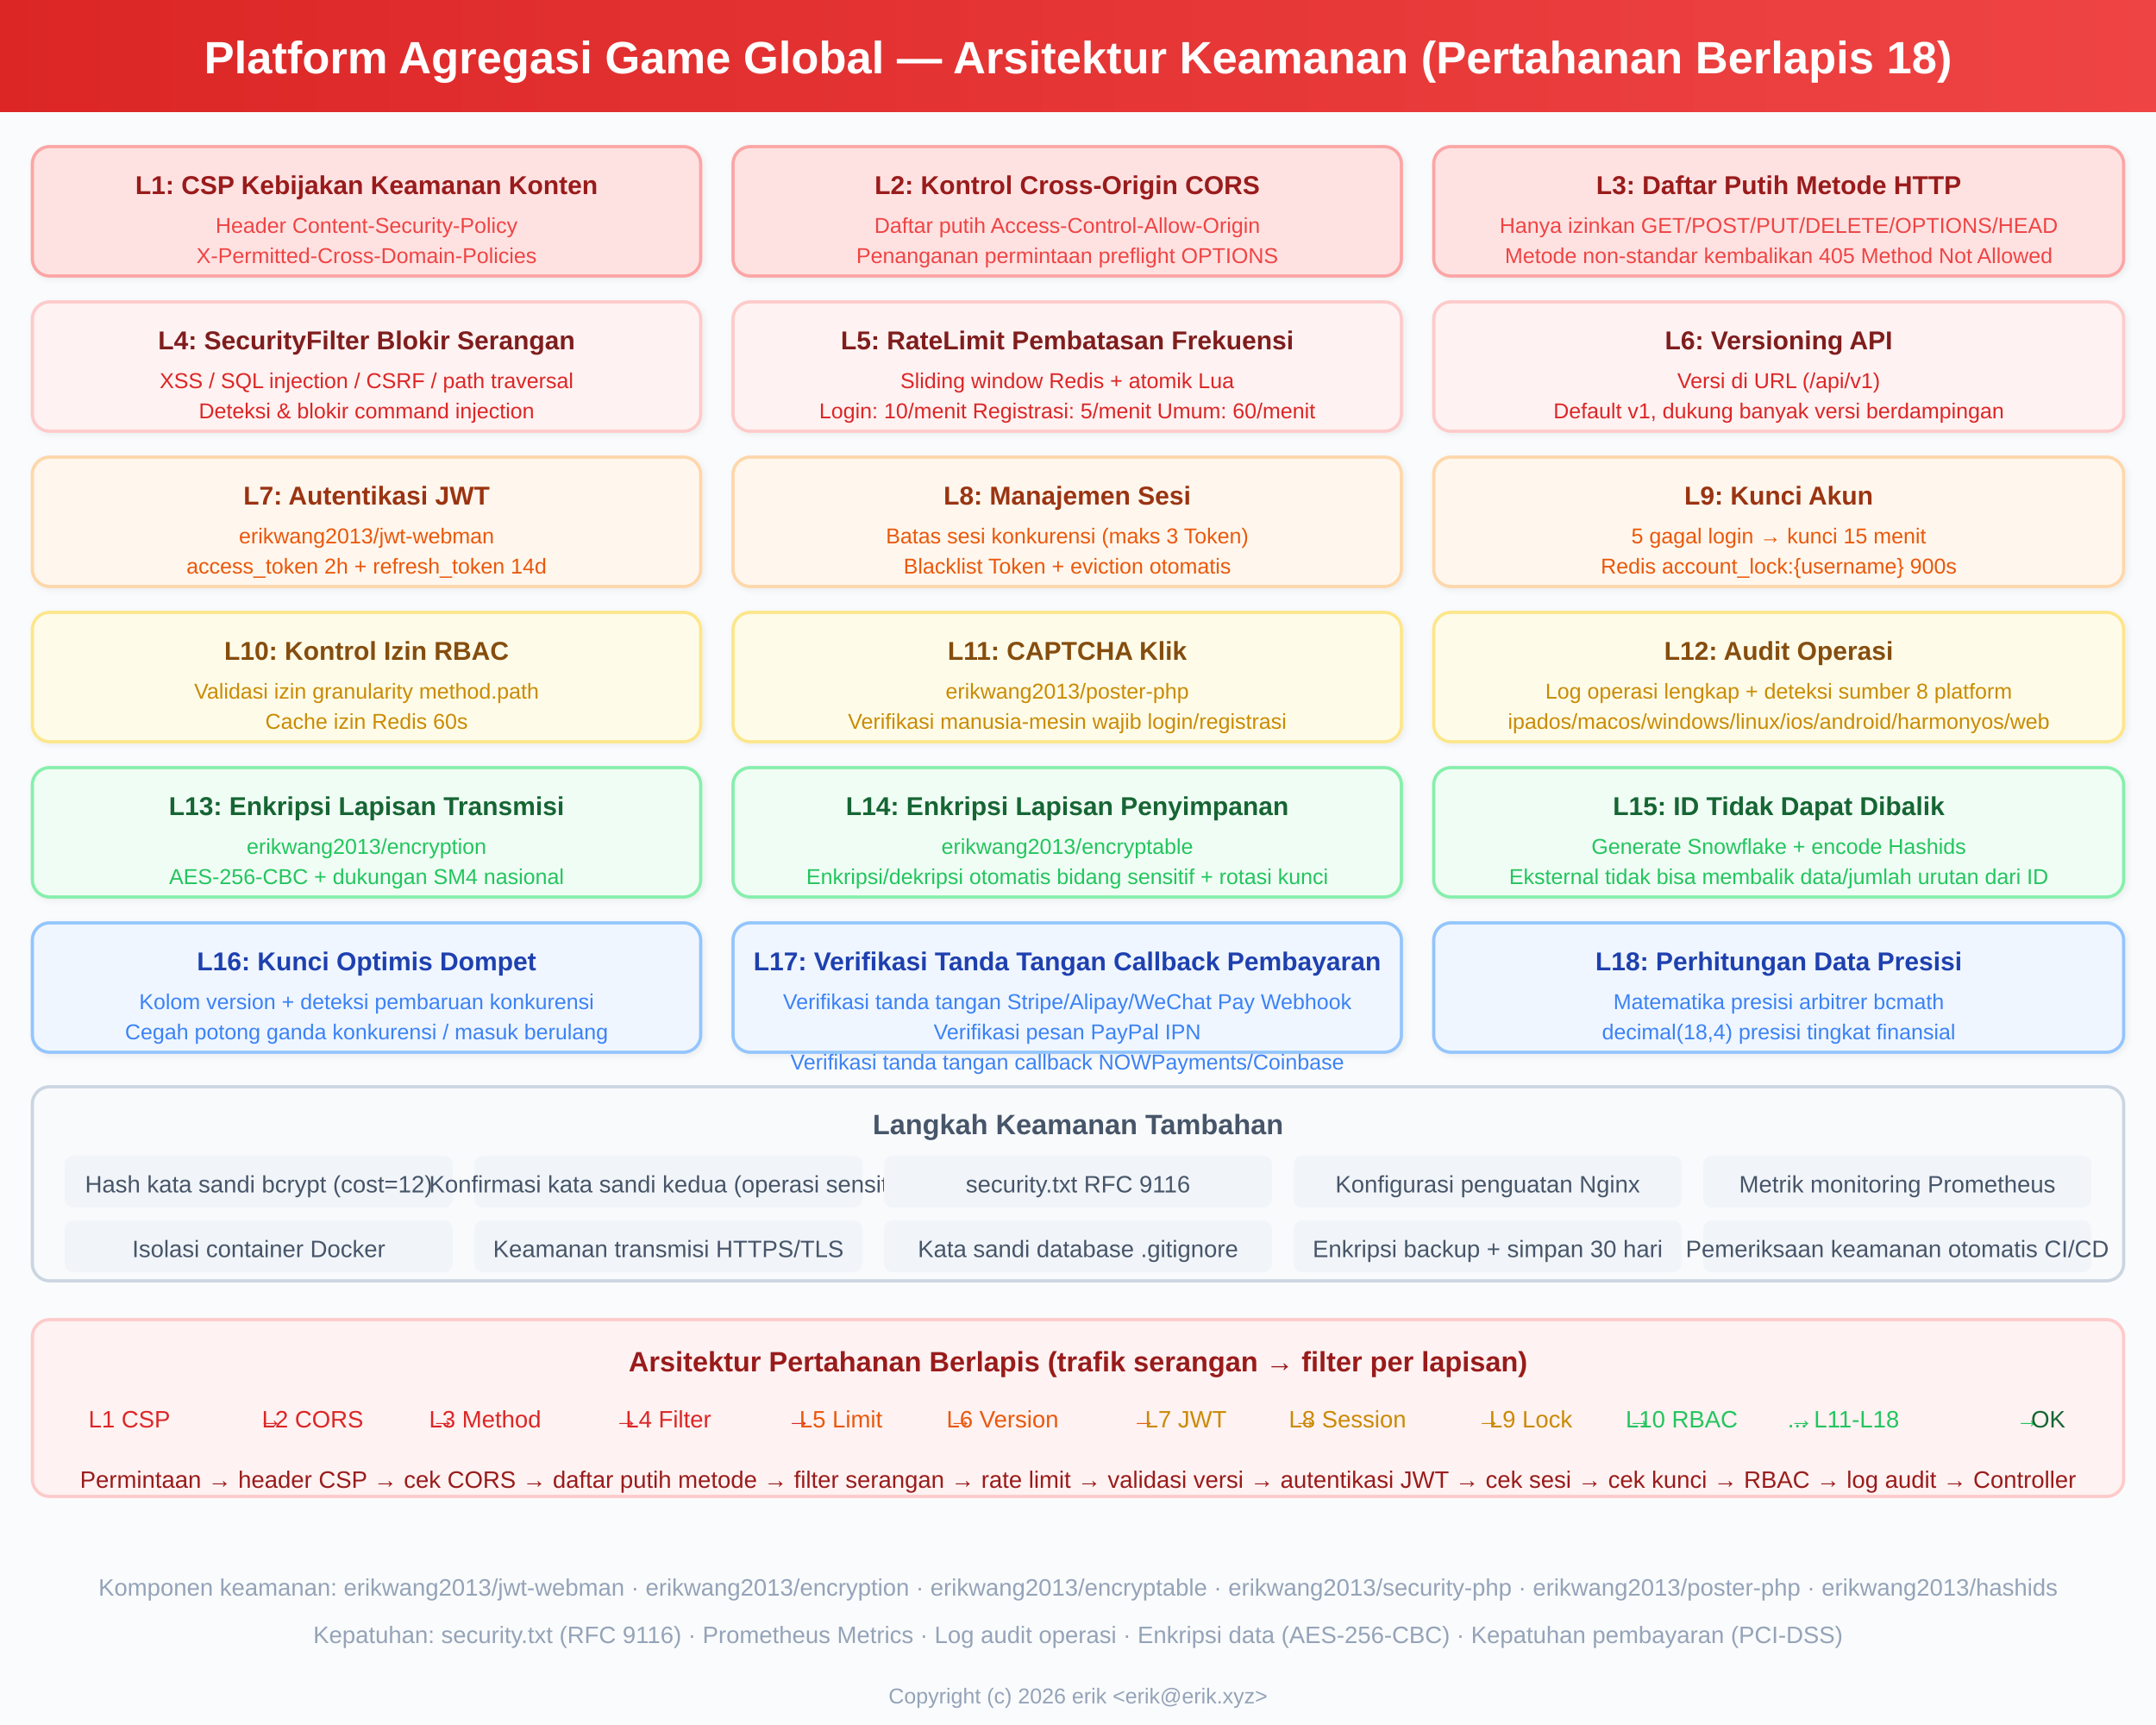
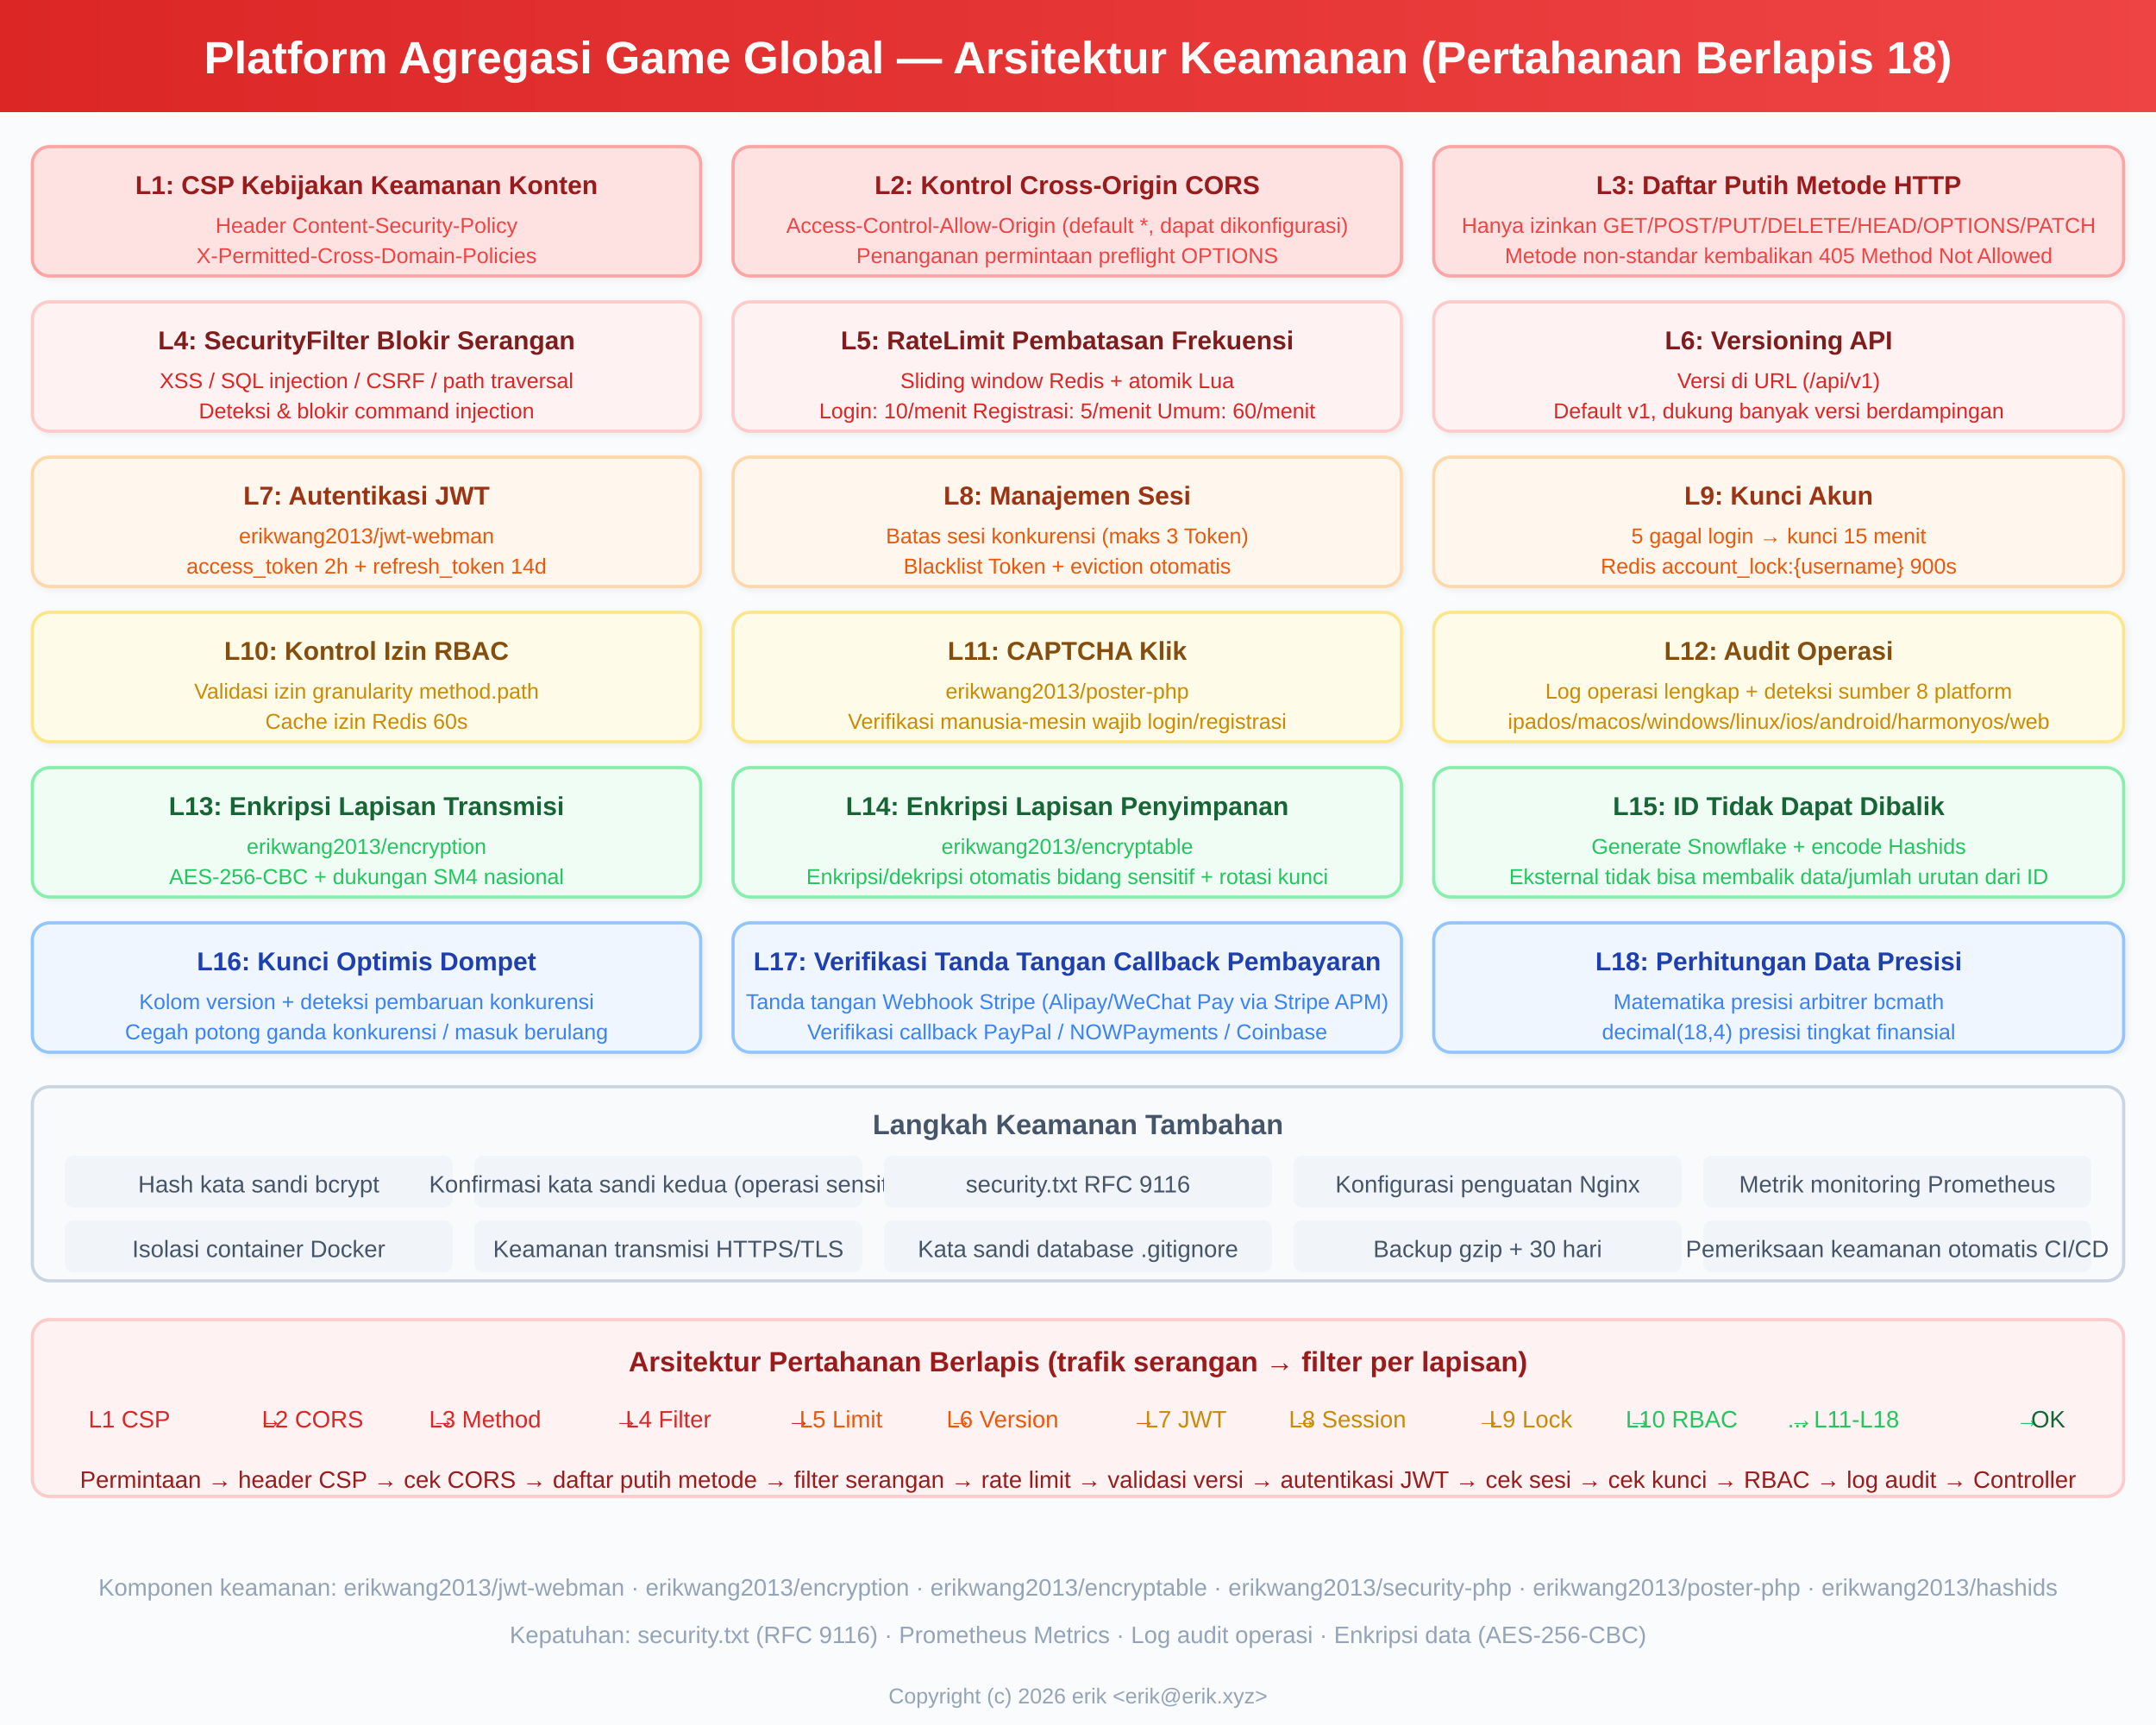
<svg xmlns="http://www.w3.org/2000/svg" viewBox="0 0 1000 800" font-family="Arial, 'Noto Sans SC', 'Noto Sans', sans-serif">
  <defs>
    <linearGradient id="hd" x1="0" y1="0" x2="1" y2="0">
      <stop offset="0%" stop-color="#dc2626" />
      <stop offset="100%" stop-color="#ef4444" />
    </linearGradient>
    <filter id="sh">
      <feDropShadow dx="1" dy="1" stdDeviation="1.5" flood-opacity=".06" />
    </filter>
  </defs>
  <rect width="1000" height="800" fill="#fafbfc" />
  <rect x="0" y="0" width="1000" height="52" fill="url(#hd)" />
  <text x="500" y="34" text-anchor="middle" fill="#fff" font-size="21" font-weight="bold">Platform Agregasi Game Global — Arsitektur Keamanan (Pertahanan Berlapis 18)</text>
  <rect x="15" y="68" width="310" height="60" rx="8" fill="#fee2e2" stroke="#fca5a5" stroke-width="1.5" filter="url(#sh)" />
  <text x="170" y="90" text-anchor="middle" fill="#991b1b" font-size="12" font-weight="bold">L1: CSP Kebijakan Keamanan Konten</text>
  <text x="170" y="108" text-anchor="middle" fill="#ef4444" font-size="10">Header Content-Security-Policy</text>
  <text x="170" y="122" text-anchor="middle" fill="#ef4444" font-size="10">X-Permitted-Cross-Domain-Policies</text>
  <rect x="340" y="68" width="310" height="60" rx="8" fill="#fee2e2" stroke="#fca5a5" stroke-width="1.5" filter="url(#sh)" />
  <text x="495" y="90" text-anchor="middle" fill="#991b1b" font-size="12" font-weight="bold">L2: Kontrol Cross-Origin CORS</text>
-   <text x="495" y="108" text-anchor="middle" fill="#ef4444" font-size="10">Daftar putih Access-Control-Allow-Origin</text>
+   <text x="495" y="108" text-anchor="middle" fill="#ef4444" font-size="10">Access-Control-Allow-Origin (default *, dapat dikonfigurasi)</text>
  <text x="495" y="122" text-anchor="middle" fill="#ef4444" font-size="10">Penanganan permintaan preflight OPTIONS</text>
  <rect x="665" y="68" width="320" height="60" rx="8" fill="#fee2e2" stroke="#fca5a5" stroke-width="1.5" filter="url(#sh)" />
  <text x="825" y="90" text-anchor="middle" fill="#991b1b" font-size="12" font-weight="bold">L3: Daftar Putih Metode HTTP</text>
-   <text x="825" y="108" text-anchor="middle" fill="#ef4444" font-size="10">Hanya izinkan GET/POST/PUT/DELETE/OPTIONS/HEAD</text>
+   <text x="825" y="108" text-anchor="middle" fill="#ef4444" font-size="10">Hanya izinkan GET/POST/PUT/DELETE/HEAD/OPTIONS/PATCH</text>
  <text x="825" y="122" text-anchor="middle" fill="#ef4444" font-size="10">Metode non-standar kembalikan 405 Method Not Allowed</text>
  <rect x="15" y="140" width="310" height="60" rx="8" fill="#fef2f2" stroke="#fecaca" stroke-width="1.5" filter="url(#sh)" />
  <text x="170" y="162" text-anchor="middle" fill="#7f1d1d" font-size="12" font-weight="bold">L4: SecurityFilter Blokir Serangan</text>
  <text x="170" y="180" text-anchor="middle" fill="#dc2626" font-size="10">XSS / SQL injection / CSRF / path traversal</text>
  <text x="170" y="194" text-anchor="middle" fill="#dc2626" font-size="10">Deteksi &amp; blokir command injection</text>
  <rect x="340" y="140" width="310" height="60" rx="8" fill="#fef2f2" stroke="#fecaca" stroke-width="1.5" filter="url(#sh)" />
  <text x="495" y="162" text-anchor="middle" fill="#7f1d1d" font-size="12" font-weight="bold">L5: RateLimit Pembatasan Frekuensi</text>
  <text x="495" y="180" text-anchor="middle" fill="#dc2626" font-size="10">Sliding window Redis + atomik Lua</text>
  <text x="495" y="194" text-anchor="middle" fill="#dc2626" font-size="10">Login: 10/menit Registrasi: 5/menit Umum: 60/menit</text>
  <rect x="665" y="140" width="320" height="60" rx="8" fill="#fef2f2" stroke="#fecaca" stroke-width="1.5" filter="url(#sh)" />
  <text x="825" y="162" text-anchor="middle" fill="#7f1d1d" font-size="12" font-weight="bold">L6: Versioning API</text>
  <text x="825" y="180" text-anchor="middle" fill="#dc2626" font-size="10">Versi di URL (/api/v1)</text>
  <text x="825" y="194" text-anchor="middle" fill="#dc2626" font-size="10">Default v1, dukung banyak versi berdampingan</text>
  <rect x="15" y="212" width="310" height="60" rx="8" fill="#fff7ed" stroke="#fed7aa" stroke-width="1.5" filter="url(#sh)" />
  <text x="170" y="234" text-anchor="middle" fill="#9a3412" font-size="12" font-weight="bold">L7: Autentikasi JWT</text>
  <text x="170" y="252" text-anchor="middle" fill="#ea580c" font-size="10">erikwang2013/jwt-webman</text>
  <text x="170" y="266" text-anchor="middle" fill="#ea580c" font-size="10">access_token 2h + refresh_token 14d</text>
  <rect x="340" y="212" width="310" height="60" rx="8" fill="#fff7ed" stroke="#fed7aa" stroke-width="1.5" filter="url(#sh)" />
  <text x="495" y="234" text-anchor="middle" fill="#9a3412" font-size="12" font-weight="bold">L8: Manajemen Sesi</text>
  <text x="495" y="252" text-anchor="middle" fill="#ea580c" font-size="10">Batas sesi konkurensi (maks 3 Token)</text>
  <text x="495" y="266" text-anchor="middle" fill="#ea580c" font-size="10">Blacklist Token + eviction otomatis</text>
  <rect x="665" y="212" width="320" height="60" rx="8" fill="#fff7ed" stroke="#fed7aa" stroke-width="1.5" filter="url(#sh)" />
  <text x="825" y="234" text-anchor="middle" fill="#9a3412" font-size="12" font-weight="bold">L9: Kunci Akun</text>
  <text x="825" y="252" text-anchor="middle" fill="#ea580c" font-size="10">5 gagal login → kunci 15 menit</text>
  <text x="825" y="266" text-anchor="middle" fill="#ea580c" font-size="10">Redis account_lock:{username} 900s</text>
  <rect x="15" y="284" width="310" height="60" rx="8" fill="#fefce8" stroke="#fde68a" stroke-width="1.5" filter="url(#sh)" />
  <text x="170" y="306" text-anchor="middle" fill="#854d0e" font-size="12" font-weight="bold">L10: Kontrol Izin RBAC</text>
  <text x="170" y="324" text-anchor="middle" fill="#ca8a04" font-size="10">Validasi izin granularity method.path</text>
  <text x="170" y="338" text-anchor="middle" fill="#ca8a04" font-size="10">Cache izin Redis 60s</text>
  <rect x="340" y="284" width="310" height="60" rx="8" fill="#fefce8" stroke="#fde68a" stroke-width="1.5" filter="url(#sh)" />
  <text x="495" y="306" text-anchor="middle" fill="#854d0e" font-size="12" font-weight="bold">L11: CAPTCHA Klik</text>
  <text x="495" y="324" text-anchor="middle" fill="#ca8a04" font-size="10">erikwang2013/poster-php</text>
  <text x="495" y="338" text-anchor="middle" fill="#ca8a04" font-size="10">Verifikasi manusia-mesin wajib login/registrasi</text>
  <rect x="665" y="284" width="320" height="60" rx="8" fill="#fefce8" stroke="#fde68a" stroke-width="1.5" filter="url(#sh)" />
  <text x="825" y="306" text-anchor="middle" fill="#854d0e" font-size="12" font-weight="bold">L12: Audit Operasi</text>
  <text x="825" y="324" text-anchor="middle" fill="#ca8a04" font-size="10">Log operasi lengkap + deteksi sumber 8 platform</text>
  <text x="825" y="338" text-anchor="middle" fill="#ca8a04" font-size="10">ipados/macos/windows/linux/ios/android/harmonyos/web</text>
  <rect x="15" y="356" width="310" height="60" rx="8" fill="#f0fdf4" stroke="#86efac" stroke-width="1.5" filter="url(#sh)" />
  <text x="170" y="378" text-anchor="middle" fill="#166534" font-size="12" font-weight="bold">L13: Enkripsi Lapisan Transmisi</text>
  <text x="170" y="396" text-anchor="middle" fill="#22c55e" font-size="10">erikwang2013/encryption</text>
  <text x="170" y="410" text-anchor="middle" fill="#22c55e" font-size="10">AES-256-CBC + dukungan SM4 nasional</text>
  <rect x="340" y="356" width="310" height="60" rx="8" fill="#f0fdf4" stroke="#86efac" stroke-width="1.5" filter="url(#sh)" />
  <text x="495" y="378" text-anchor="middle" fill="#166534" font-size="12" font-weight="bold">L14: Enkripsi Lapisan Penyimpanan</text>
  <text x="495" y="396" text-anchor="middle" fill="#22c55e" font-size="10">erikwang2013/encryptable</text>
  <text x="495" y="410" text-anchor="middle" fill="#22c55e" font-size="10">Enkripsi/dekripsi otomatis bidang sensitif + rotasi kunci</text>
  <rect x="665" y="356" width="320" height="60" rx="8" fill="#f0fdf4" stroke="#86efac" stroke-width="1.5" filter="url(#sh)" />
  <text x="825" y="378" text-anchor="middle" fill="#166534" font-size="12" font-weight="bold">L15: ID Tidak Dapat Dibalik</text>
  <text x="825" y="396" text-anchor="middle" fill="#22c55e" font-size="10">Generate Snowflake + encode Hashids</text>
  <text x="825" y="410" text-anchor="middle" fill="#22c55e" font-size="10">Eksternal tidak bisa membalik data/jumlah urutan dari ID</text>
  <rect x="15" y="428" width="310" height="60" rx="8" fill="#eff6ff" stroke="#93c5fd" stroke-width="1.5" filter="url(#sh)" />
  <text x="170" y="450" text-anchor="middle" fill="#1e40af" font-size="12" font-weight="bold">L16: Kunci Optimis Dompet</text>
  <text x="170" y="468" text-anchor="middle" fill="#3b82f6" font-size="10">Kolom version + deteksi pembaruan konkurensi</text>
  <text x="170" y="482" text-anchor="middle" fill="#3b82f6" font-size="10">Cegah potong ganda konkurensi / masuk berulang</text>
  <rect x="340" y="428" width="310" height="60" rx="8" fill="#eff6ff" stroke="#93c5fd" stroke-width="1.5" filter="url(#sh)" />
  <text x="495" y="450" text-anchor="middle" fill="#1e40af" font-size="12" font-weight="bold">L17: Verifikasi Tanda Tangan Callback Pembayaran</text>
-   <text x="495" y="468" text-anchor="middle" fill="#3b82f6" font-size="10">Verifikasi tanda tangan Stripe/Alipay/WeChat Pay Webhook</text>
-   <text x="495" y="482" text-anchor="middle" fill="#3b82f6" font-size="10">Verifikasi pesan PayPal IPN</text>
-   <text x="495" y="496" text-anchor="middle" fill="#3b82f6" font-size="10">Verifikasi tanda tangan callback NOWPayments/Coinbase</text>
+   <text x="495" y="468" text-anchor="middle" fill="#3b82f6" font-size="10">Tanda tangan Webhook Stripe (Alipay/WeChat Pay via Stripe APM)</text>
+   <text x="495" y="482" text-anchor="middle" fill="#3b82f6" font-size="10">Verifikasi callback PayPal / NOWPayments / Coinbase</text>
  <rect x="665" y="428" width="320" height="60" rx="8" fill="#eff6ff" stroke="#93c5fd" stroke-width="1.5" filter="url(#sh)" />
  <text x="825" y="450" text-anchor="middle" fill="#1e40af" font-size="12" font-weight="bold">L18: Perhitungan Data Presisi</text>
  <text x="825" y="468" text-anchor="middle" fill="#3b82f6" font-size="10">Matematika presisi arbitrer bcmath</text>
  <text x="825" y="482" text-anchor="middle" fill="#3b82f6" font-size="10">decimal(18,4) presisi tingkat finansial</text>
  <rect x="15" y="504" width="970" height="90" rx="8" fill="#f8fafc" stroke="#cbd5e1" stroke-width="1.5" />
  <text x="500" y="526" text-anchor="middle" fill="#475569" font-size="13" font-weight="bold">Langkah Keamanan Tambahan</text>
  <rect x="30" y="536" width="180" height="24" rx="4" fill="#f1f5f9" />
-   <text x="120" y="553" text-anchor="middle" fill="#475569" font-size="11">Hash kata sandi bcrypt (cost=12)</text>
+   <text x="120" y="553" text-anchor="middle" fill="#475569" font-size="11">Hash kata sandi bcrypt</text>
  <rect x="220" y="536" width="180" height="24" rx="4" fill="#f1f5f9" />
  <text x="310" y="553" text-anchor="middle" fill="#475569" font-size="11">Konfirmasi kata sandi kedua (operasi sensitif)</text>
  <rect x="410" y="536" width="180" height="24" rx="4" fill="#f1f5f9" />
  <text x="500" y="553" text-anchor="middle" fill="#475569" font-size="11">security.txt RFC 9116</text>
  <rect x="600" y="536" width="180" height="24" rx="4" fill="#f1f5f9" />
  <text x="690" y="553" text-anchor="middle" fill="#475569" font-size="11">Konfigurasi penguatan Nginx</text>
  <rect x="790" y="536" width="180" height="24" rx="4" fill="#f1f5f9" />
  <text x="880" y="553" text-anchor="middle" fill="#475569" font-size="11">Metrik monitoring Prometheus</text>
  <rect x="30" y="566" width="180" height="24" rx="4" fill="#f1f5f9" />
  <text x="120" y="583" text-anchor="middle" fill="#475569" font-size="11">Isolasi container Docker</text>
  <rect x="220" y="566" width="180" height="24" rx="4" fill="#f1f5f9" />
  <text x="310" y="583" text-anchor="middle" fill="#475569" font-size="11">Keamanan transmisi HTTPS/TLS</text>
  <rect x="410" y="566" width="180" height="24" rx="4" fill="#f1f5f9" />
  <text x="500" y="583" text-anchor="middle" fill="#475569" font-size="11">Kata sandi database .gitignore</text>
  <rect x="600" y="566" width="180" height="24" rx="4" fill="#f1f5f9" />
-   <text x="690" y="583" text-anchor="middle" fill="#475569" font-size="11">Enkripsi backup + simpan 30 hari</text>
+   <text x="690" y="583" text-anchor="middle" fill="#475569" font-size="11">Backup gzip + 30 hari</text>
  <rect x="790" y="566" width="180" height="24" rx="4" fill="#f1f5f9" />
  <text x="880" y="583" text-anchor="middle" fill="#475569" font-size="11">Pemeriksaan keamanan otomatis CI/CD</text>
  <rect x="15" y="612" width="970" height="82" rx="8" fill="#fef2f2" stroke="#fecaca" stroke-width="1.5" />
  <text x="500" y="636" text-anchor="middle" fill="#991b1b" font-size="13" font-weight="bold">Arsitektur Pertahanan Berlapis (trafik serangan → filter per lapisan)</text>
  <text x="60" y="662" text-anchor="middle" fill="#dc2626" font-size="11">L1 CSP</text>
  <text x="120" y="662" fill="#dc2626" font-size="11">→</text>
  <text x="145" y="662" text-anchor="middle" fill="#dc2626" font-size="11">L2 CORS</text>
  <text x="200" y="662" fill="#dc2626" font-size="11">→</text>
  <text x="225" y="662" text-anchor="middle" fill="#dc2626" font-size="11">L3 Method</text>
  <text x="285" y="662" fill="#dc2626" font-size="11">→</text>
  <text x="310" y="662" text-anchor="middle" fill="#dc2626" font-size="11">L4 Filter</text>
  <text x="365" y="662" fill="#dc2626" font-size="11">→</text>
  <text x="390" y="662" text-anchor="middle" fill="#ea580c" font-size="11">L5 Limit</text>
  <text x="440" y="662" fill="#ea580c" font-size="11">→</text>
  <text x="465" y="662" text-anchor="middle" fill="#ea580c" font-size="11">L6 Version</text>
  <text x="525" y="662" fill="#ea580c" font-size="11">→</text>
  <text x="550" y="662" text-anchor="middle" fill="#ca8a04" font-size="11">L7 JWT</text>
  <text x="600" y="662" fill="#ca8a04" font-size="11">→</text>
  <text x="625" y="662" text-anchor="middle" fill="#ca8a04" font-size="11">L8 Session</text>
  <text x="685" y="662" fill="#ca8a04" font-size="11">→</text>
  <text x="710" y="662" text-anchor="middle" fill="#ca8a04" font-size="11">L9 Lock</text>
  <text x="755" y="662" fill="#22c55e" font-size="11">→</text>
  <text x="780" y="662" text-anchor="middle" fill="#22c55e" font-size="11">L10 RBAC</text>
  <text x="830" y="662" fill="#22c55e" font-size="11">→</text>
  <text x="855" y="662" text-anchor="middle" fill="#22c55e" font-size="11">... L11-L18</text>
  <text x="935" y="662" fill="#22c55e" font-size="11">→</text>
  <text x="950" y="662" text-anchor="middle" fill="#166534" font-size="11">OK</text>
  <text x="500" y="690" text-anchor="middle" fill="#991b1b" font-size="11">Permintaan → header CSP → cek CORS → daftar putih metode → filter serangan → rate limit → validasi versi → autentikasi JWT → cek sesi → cek kunci → RBAC → log audit → Controller</text>
  <text x="500" y="740" text-anchor="middle" fill="#94a3b8" font-size="11">Komponen keamanan: erikwang2013/jwt-webman · erikwang2013/encryption · erikwang2013/encryptable · erikwang2013/security-php · erikwang2013/poster-php · erikwang2013/hashids</text>
-   <text x="500" y="762" text-anchor="middle" fill="#94a3b8" font-size="11">Kepatuhan: security.txt (RFC 9116) · Prometheus Metrics · Log audit operasi · Enkripsi data (AES-256-CBC) · Kepatuhan pembayaran (PCI-DSS)</text>
+   <text x="500" y="762" text-anchor="middle" fill="#94a3b8" font-size="11">Kepatuhan: security.txt (RFC 9116) · Prometheus Metrics · Log audit operasi · Enkripsi data (AES-256-CBC)</text>
  <text x="500" y="790" text-anchor="middle" fill="#94a3b8" font-size="10">Copyright (c) 2026 erik &lt;erik@erik.xyz&gt;</text>
</svg>
